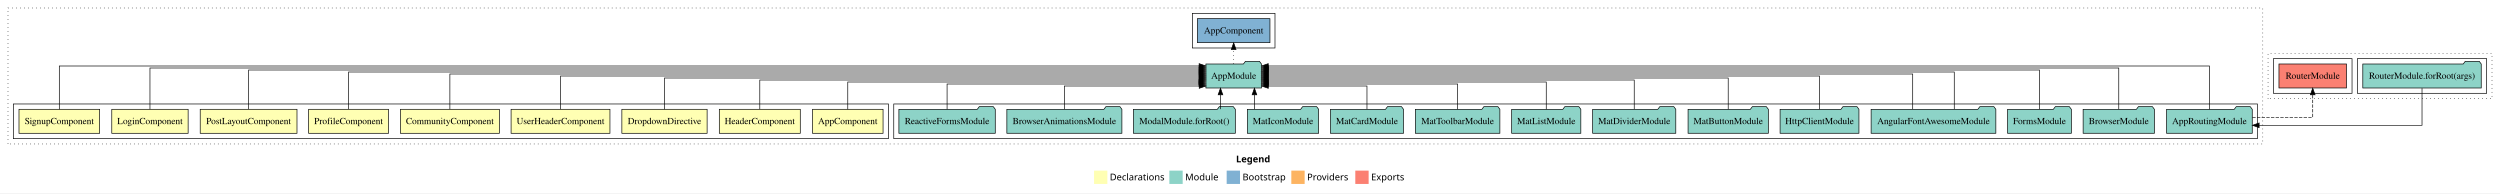
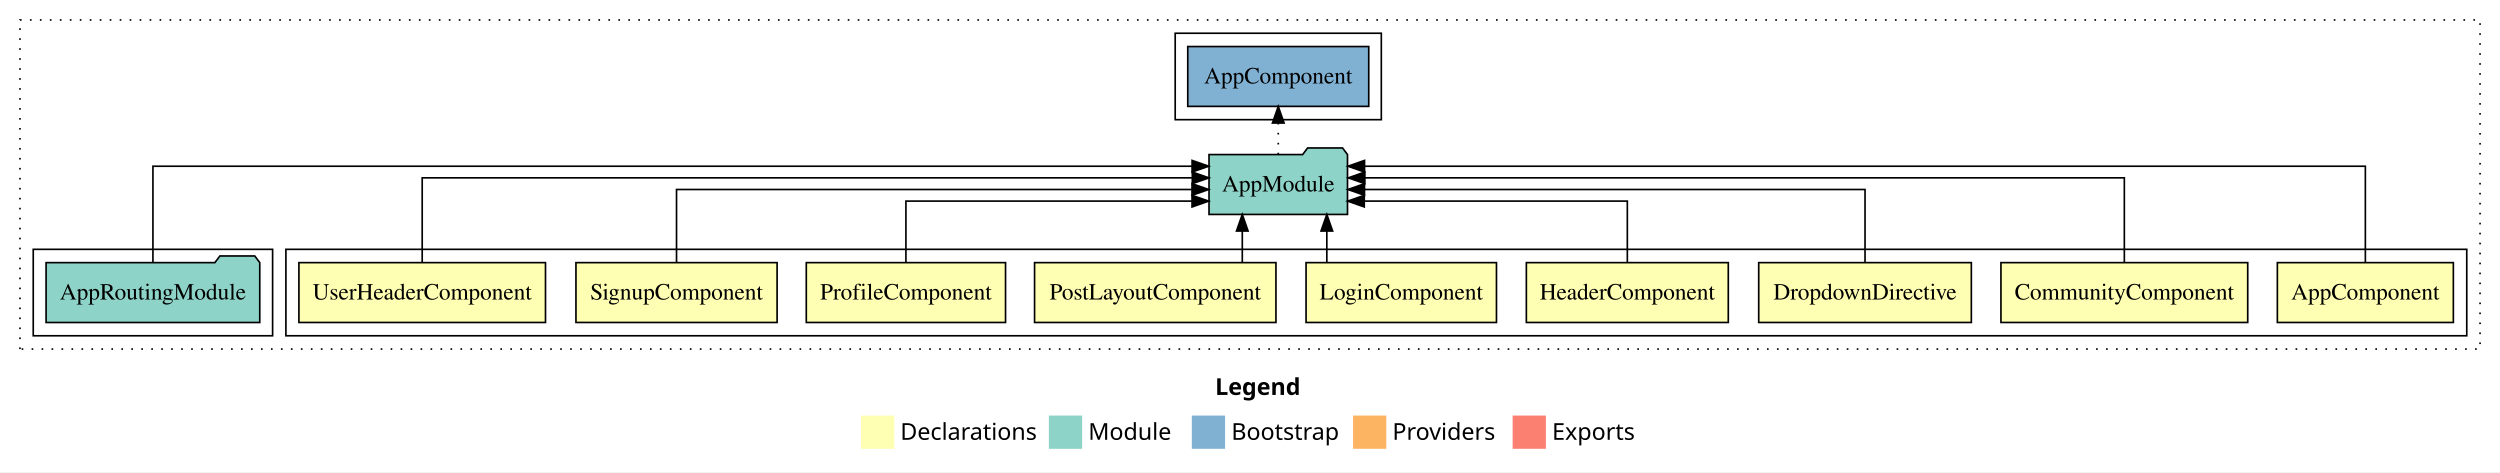
- <svg xmlns="http://www.w3.org/2000/svg" width="3751pt" height="290pt" viewBox="0.00 0.00 3751.00 290.00">
-   <g id="graph0" class="graph" transform="scale(1 1) rotate(0) translate(4 286)">
-     <polygon fill="#ffffff" stroke="transparent" points="-4,4 -4,-286 3747,-286 3747,4 -4,4" />
-     <text text-anchor="start" x="1850.509" y="-42.4" font-family="sans-serif" font-weight="bold" font-size="14.00" fill="#000000">Legend</text>
-     <polygon fill="#ffffb3" stroke="transparent" points="1637.5,-10 1637.5,-30 1657.5,-30 1657.5,-10 1637.5,-10" />
-     <text text-anchor="start" x="1661.129" y="-15.4" font-family="sans-serif" font-size="14.00" fill="#000000">  Declarations</text>
-     <polygon fill="#8dd3c7" stroke="transparent" points="1750.5,-10 1750.5,-30 1770.5,-30 1770.5,-10 1750.5,-10" />
-     <text text-anchor="start" x="1774.225" y="-15.4" font-family="sans-serif" font-size="14.00" fill="#000000">  Module</text>
-     <polygon fill="#80b1d3" stroke="transparent" points="1836.5,-10 1836.5,-30 1856.5,-30 1856.5,-10 1836.5,-10" />
-     <text text-anchor="start" x="1860.281" y="-15.4" font-family="sans-serif" font-size="14.00" fill="#000000">  Bootstrap</text>
-     <polygon fill="#fdb462" stroke="transparent" points="1933.5,-10 1933.5,-30 1953.5,-30 1953.5,-10 1933.5,-10" />
-     <text text-anchor="start" x="1957.173" y="-15.4" font-family="sans-serif" font-size="14.00" fill="#000000">  Providers</text>
-     <polygon fill="#fb8072" stroke="transparent" points="2029.5,-10 2029.5,-30 2049.5,-30 2049.5,-10 2029.5,-10" />
-     <text text-anchor="start" x="2053.226" y="-15.4" font-family="sans-serif" font-size="14.00" fill="#000000">  Exports</text>
+ <svg xmlns="http://www.w3.org/2000/svg" width="1504pt" height="284pt" viewBox="0.00 0.00 1504.00 284.00">
+   <g id="graph0" class="graph" transform="scale(1 1) rotate(0) translate(4 280)">
+     <polygon fill="#ffffff" stroke="transparent" points="-4,4 -4,-280 1500,-280 1500,4 -4,4" />
+     <text text-anchor="start" x="727.009" y="-42.4" font-family="sans-serif" font-weight="bold" font-size="14.00" fill="#000000">Legend</text>
+     <polygon fill="#ffffb3" stroke="transparent" points="514,-10 514,-30 534,-30 534,-10 514,-10" />
+     <text text-anchor="start" x="537.629" y="-15.4" font-family="sans-serif" font-size="14.00" fill="#000000">  Declarations</text>
+     <polygon fill="#8dd3c7" stroke="transparent" points="627,-10 627,-30 647,-30 647,-10 627,-10" />
+     <text text-anchor="start" x="650.725" y="-15.4" font-family="sans-serif" font-size="14.00" fill="#000000">  Module</text>
+     <polygon fill="#80b1d3" stroke="transparent" points="713,-10 713,-30 733,-30 733,-10 713,-10" />
+     <text text-anchor="start" x="736.781" y="-15.4" font-family="sans-serif" font-size="14.00" fill="#000000">  Bootstrap</text>
+     <polygon fill="#fdb462" stroke="transparent" points="810,-10 810,-30 830,-30 830,-10 810,-10" />
+     <text text-anchor="start" x="833.673" y="-15.4" font-family="sans-serif" font-size="14.00" fill="#000000">  Providers</text>
+     <polygon fill="#fb8072" stroke="transparent" points="906,-10 906,-30 926,-30 926,-10 906,-10" />
+     <text text-anchor="start" x="929.726" y="-15.4" font-family="sans-serif" font-size="14.00" fill="#000000">  Exports</text>
    <g id="clust1" class="cluster">
-       <polygon fill="none" stroke="#000000" stroke-dasharray="1,5" points="8,-70 8,-274 3391,-274 3391,-70 8,-70" />
+       <polygon fill="none" stroke="#000000" stroke-dasharray="1,5" points="8,-70 8,-268 1488,-268 1488,-70 8,-70" />
    </g>
    <g id="clust2" class="cluster">
-       <polygon fill="none" stroke="#000000" points="16,-78 16,-130 1329,-130 1329,-78 16,-78" />
+       <polygon fill="none" stroke="#000000" points="168,-78 168,-130 1480,-130 1480,-78 168,-78" />
    </g>
    <g id="clust12" class="cluster">
-       <polygon fill="none" stroke="#000000" points="1337,-78 1337,-130 3383,-130 3383,-78 1337,-78" />
+       <polygon fill="none" stroke="#000000" points="16,-78 16,-130 160,-130 160,-78 16,-78" />
    </g>
    <g id="clust14" class="cluster">
-       <polygon fill="none" stroke="#000000" points="1785,-214 1785,-266 1909,-266 1909,-214 1785,-214" />
-     </g>
-     <g id="clust16" class="cluster">
-       <polygon fill="none" stroke="#000000" stroke-dasharray="1,5" points="3399,-138 3399,-206 3735,-206 3735,-138 3399,-138" />
-     </g>
-     <g id="clust18" class="cluster">
-       <polygon fill="none" stroke="#000000" points="3533,-146 3533,-198 3727,-198 3727,-146 3533,-146" />
-     </g>
-     <g id="clust19" class="cluster">
-       <polygon fill="none" stroke="#000000" points="3407,-146 3407,-198 3525,-198 3525,-146 3407,-146" />
+       <polygon fill="none" stroke="#000000" points="703,-208 703,-260 827,-260 827,-208 703,-208" />
    </g>
    <g id="node1" class="node">
-       <polygon fill="#ffffb3" stroke="#000000" points="1320.94,-122 1215.06,-122 1215.06,-86 1320.94,-86 1320.94,-122" />
-       <text text-anchor="middle" x="1268" y="-99.8" font-family="Times,serif" font-size="14.00" fill="#000000">AppComponent</text>
+       <polygon fill="#ffffb3" stroke="#000000" points="1471.94,-122 1366.06,-122 1366.06,-86 1471.94,-86 1471.94,-122" />
+       <text text-anchor="middle" x="1419" y="-99.8" font-family="Times,serif" font-size="14.00" fill="#000000">AppComponent</text>
    </g>
    <g id="node10" class="node">
-       <polygon fill="#8dd3c7" stroke="#000000" points="1888.657,-190 1885.657,-194 1864.657,-194 1861.657,-190 1805.343,-190 1805.343,-154 1888.657,-154 1888.657,-190" />
-       <text text-anchor="middle" x="1847" y="-167.8" font-family="Times,serif" font-size="14.00" fill="#000000">AppModule</text>
+       <polygon fill="#8dd3c7" stroke="#000000" points="806.657,-187 803.657,-191 782.657,-191 779.657,-187 723.343,-187 723.343,-151 806.657,-151 806.657,-187" />
+       <text text-anchor="middle" x="765" y="-164.8" font-family="Times,serif" font-size="14.00" fill="#000000">AppModule</text>
    </g>
    <g id="edge1" class="edge">
-       <path fill="none" stroke="#000000" d="M1268,-122.022C1268,-139.373 1268,-163 1268,-163 1268,-163 1794.893,-163 1794.893,-163" />
-       <polygon fill="#000000" stroke="#000000" points="1794.893,-166.5 1804.893,-163 1794.893,-159.5 1794.893,-166.5" />
+       <path fill="none" stroke="#000000" d="M1419,-122.011C1419,-144.485 1419,-180 1419,-180 1419,-180 816.905,-180 816.905,-180" />
+       <polygon fill="#000000" stroke="#000000" points="816.906,-176.5 806.905,-180 816.905,-183.5 816.906,-176.5" />
    </g>
    <g id="node2" class="node">
-       <polygon fill="#ffffb3" stroke="#000000" points="1196.744,-122 1075.256,-122 1075.256,-86 1196.744,-86 1196.744,-122" />
-       <text text-anchor="middle" x="1136" y="-99.8" font-family="Times,serif" font-size="14.00" fill="#000000">HeaderComponent</text>
+       <polygon fill="#ffffb3" stroke="#000000" points="1348.232,-122 1199.768,-122 1199.768,-86 1348.232,-86 1348.232,-122" />
+       <text text-anchor="middle" x="1274" y="-99.8" font-family="Times,serif" font-size="14.00" fill="#000000">CommunityComponent</text>
    </g>
    <g id="edge2" class="edge">
-       <path fill="none" stroke="#000000" d="M1136,-122.267C1136,-140.555 1136,-166 1136,-166 1136,-166 1795.178,-166 1795.178,-166" />
-       <polygon fill="#000000" stroke="#000000" points="1795.178,-169.5 1805.178,-166 1795.178,-162.5 1795.178,-169.5" />
+       <path fill="none" stroke="#000000" d="M1274,-122.129C1274,-142.572 1274,-173 1274,-173 1274,-173 817.087,-173 817.087,-173" />
+       <polygon fill="#000000" stroke="#000000" points="817.087,-169.5 807.087,-173 817.087,-176.5 817.087,-169.5" />
    </g>
    <g id="node3" class="node">
-       <polygon fill="#ffffb3" stroke="#000000" points="1056.957,-122 929.043,-122 929.043,-86 1056.957,-86 1056.957,-122" />
-       <text text-anchor="middle" x="993" y="-99.8" font-family="Times,serif" font-size="14.00" fill="#000000">DropdownDirective</text>
+       <polygon fill="#ffffb3" stroke="#000000" points="1181.957,-122 1054.043,-122 1054.043,-86 1181.957,-86 1181.957,-122" />
+       <text text-anchor="middle" x="1118" y="-99.8" font-family="Times,serif" font-size="14.00" fill="#000000">DropdownDirective</text>
    </g>
    <g id="edge3" class="edge">
-       <path fill="none" stroke="#000000" d="M993,-122.106C993,-141.339 993,-169 993,-169 993,-169 1795.232,-169 1795.232,-169" />
-       <polygon fill="#000000" stroke="#000000" points="1795.232,-172.5 1805.232,-169 1795.232,-165.5 1795.232,-172.5" />
+       <path fill="none" stroke="#000000" d="M1118,-122.267C1118,-140.555 1118,-166 1118,-166 1118,-166 816.88,-166 816.88,-166" />
+       <polygon fill="#000000" stroke="#000000" points="816.88,-162.5 806.88,-166 816.88,-169.5 816.88,-162.5" />
    </g>
    <g id="node4" class="node">
-       <polygon fill="#ffffb3" stroke="#000000" points="911.17,-122 762.83,-122 762.83,-86 911.17,-86 911.17,-122" />
-       <text text-anchor="middle" x="837" y="-99.8" font-family="Times,serif" font-size="14.00" fill="#000000">UserHeaderComponent</text>
+       <polygon fill="#ffffb3" stroke="#000000" points="1035.744,-122 914.256,-122 914.256,-86 1035.744,-86 1035.744,-122" />
+       <text text-anchor="middle" x="975" y="-99.8" font-family="Times,serif" font-size="14.00" fill="#000000">HeaderComponent</text>
    </g>
    <g id="edge4" class="edge">
-       <path fill="none" stroke="#000000" d="M837,-122.223C837,-142.365 837,-172 837,-172 837,-172 1795.206,-172 1795.206,-172" />
-       <polygon fill="#000000" stroke="#000000" points="1795.206,-175.5 1805.206,-172 1795.206,-168.5 1795.206,-175.5" />
+       <path fill="none" stroke="#000000" d="M975,-122.009C975,-138.049 975,-159 975,-159 975,-159 816.74,-159 816.74,-159" />
+       <polygon fill="#000000" stroke="#000000" points="816.74,-155.5 806.74,-159 816.74,-162.5 816.74,-155.5" />
    </g>
    <g id="node5" class="node">
-       <polygon fill="#ffffb3" stroke="#000000" points="745.232,-122 596.768,-122 596.768,-86 745.232,-86 745.232,-122" />
-       <text text-anchor="middle" x="671" y="-99.8" font-family="Times,serif" font-size="14.00" fill="#000000">CommunityComponent</text>
+       <polygon fill="#ffffb3" stroke="#000000" points="896.276,-122 781.724,-122 781.724,-86 896.276,-86 896.276,-122" />
+       <text text-anchor="middle" x="839" y="-99.8" font-family="Times,serif" font-size="14.00" fill="#000000">LoginComponent</text>
    </g>
    <g id="edge5" class="edge">
-       <path fill="none" stroke="#000000" d="M671,-122.284C671,-143.321 671,-175 671,-175 671,-175 1795.146,-175 1795.146,-175" />
-       <polygon fill="#000000" stroke="#000000" points="1795.146,-178.5 1805.146,-175 1795.146,-171.5 1795.146,-178.5" />
+       <path fill="none" stroke="#000000" d="M794.22,-122.106C794.22,-122.106 794.22,-140.991 794.22,-140.991" />
+       <polygon fill="#000000" stroke="#000000" points="790.72,-140.991 794.22,-150.991 797.72,-140.991 790.72,-140.991" />
    </g>
    <g id="node6" class="node">
-       <polygon fill="#ffffb3" stroke="#000000" points="578.933,-122 459.067,-122 459.067,-86 578.933,-86 578.933,-122" />
-       <text text-anchor="middle" x="519" y="-99.8" font-family="Times,serif" font-size="14.00" fill="#000000">ProfileComponent</text>
+       <polygon fill="#ffffb3" stroke="#000000" points="763.608,-122 618.392,-122 618.392,-86 763.608,-86 763.608,-122" />
+       <text text-anchor="middle" x="691" y="-99.8" font-family="Times,serif" font-size="14.00" fill="#000000">PostLayoutComponent</text>
    </g>
    <g id="edge6" class="edge">
-       <path fill="none" stroke="#000000" d="M519,-122.292C519,-144.206 519,-178 519,-178 519,-178 1795.062,-178 1795.062,-178" />
-       <polygon fill="#000000" stroke="#000000" points="1795.062,-181.5 1805.062,-178 1795.062,-174.5 1795.062,-181.5" />
+       <path fill="none" stroke="#000000" d="M743.363,-122.106C743.363,-122.106 743.363,-140.991 743.363,-140.991" />
+       <polygon fill="#000000" stroke="#000000" points="739.863,-140.991 743.363,-150.991 746.863,-140.991 739.863,-140.991" />
    </g>
    <g id="node7" class="node">
-       <polygon fill="#ffffb3" stroke="#000000" points="441.608,-122 296.392,-122 296.392,-86 441.608,-86 441.608,-122" />
-       <text text-anchor="middle" x="369" y="-99.8" font-family="Times,serif" font-size="14.00" fill="#000000">PostLayoutComponent</text>
+       <polygon fill="#ffffb3" stroke="#000000" points="600.933,-122 481.067,-122 481.067,-86 600.933,-86 600.933,-122" />
+       <text text-anchor="middle" x="541" y="-99.8" font-family="Times,serif" font-size="14.00" fill="#000000">ProfileComponent</text>
    </g>
    <g id="edge7" class="edge">
-       <path fill="none" stroke="#000000" d="M369,-122.248C369,-145.018 369,-181 369,-181 369,-181 1795.147,-181 1795.147,-181" />
-       <polygon fill="#000000" stroke="#000000" points="1795.147,-184.5 1805.147,-181 1795.147,-177.5 1795.147,-184.5" />
+       <path fill="none" stroke="#000000" d="M541,-122.009C541,-138.049 541,-159 541,-159 541,-159 713.13,-159 713.13,-159" />
+       <polygon fill="#000000" stroke="#000000" points="713.13,-162.5 723.13,-159 713.13,-155.5 713.13,-162.5" />
    </g>
    <g id="node8" class="node">
-       <polygon fill="#ffffb3" stroke="#000000" points="278.276,-122 163.724,-122 163.724,-86 278.276,-86 278.276,-122" />
-       <text text-anchor="middle" x="221" y="-99.8" font-family="Times,serif" font-size="14.00" fill="#000000">LoginComponent</text>
+       <polygon fill="#ffffb3" stroke="#000000" points="463.506,-122 342.494,-122 342.494,-86 463.506,-86 463.506,-122" />
+       <text text-anchor="middle" x="403" y="-99.8" font-family="Times,serif" font-size="14.00" fill="#000000">SignupComponent</text>
    </g>
    <g id="edge8" class="edge">
-       <path fill="none" stroke="#000000" d="M221,-122.153C221,-145.757 221,-184 221,-184 221,-184 1795.172,-184 1795.172,-184" />
-       <polygon fill="#000000" stroke="#000000" points="1795.173,-187.5 1805.172,-184 1795.172,-180.5 1795.173,-187.5" />
+       <path fill="none" stroke="#000000" d="M403,-122.267C403,-140.555 403,-166 403,-166 403,-166 713.12,-166 713.12,-166" />
+       <polygon fill="#000000" stroke="#000000" points="713.12,-169.5 723.12,-166 713.12,-162.5 713.12,-169.5" />
    </g>
    <g id="node9" class="node">
-       <polygon fill="#ffffb3" stroke="#000000" points="145.506,-122 24.494,-122 24.494,-86 145.506,-86 145.506,-122" />
-       <text text-anchor="middle" x="85" y="-99.8" font-family="Times,serif" font-size="14.00" fill="#000000">SignupComponent</text>
+       <polygon fill="#ffffb3" stroke="#000000" points="324.17,-122 175.83,-122 175.83,-86 324.17,-86 324.17,-122" />
+       <text text-anchor="middle" x="250" y="-99.8" font-family="Times,serif" font-size="14.00" fill="#000000">UserHeaderComponent</text>
    </g>
    <g id="edge9" class="edge">
-       <path fill="none" stroke="#000000" d="M85,-122.01C85,-146.421 85,-187 85,-187 85,-187 1795.183,-187 1795.183,-187" />
-       <polygon fill="#000000" stroke="#000000" points="1795.183,-190.5 1805.183,-187 1795.183,-183.5 1795.183,-190.5" />
+       <path fill="none" stroke="#000000" d="M250,-122.129C250,-142.572 250,-173 250,-173 250,-173 713.292,-173 713.292,-173" />
+       <polygon fill="#000000" stroke="#000000" points="713.292,-176.5 723.292,-173 713.292,-169.5 713.292,-176.5" />
    </g>
-     <g id="node25" class="node">
-       <polygon fill="#80b1d3" stroke="#000000" points="1901.439,-258 1792.561,-258 1792.561,-222 1901.439,-222 1901.439,-258" />
-       <text text-anchor="middle" x="1847" y="-235.8" font-family="Times,serif" font-size="14.00" fill="#000000">AppComponent </text>
+     <g id="node12" class="node">
+       <polygon fill="#80b1d3" stroke="#000000" points="819.439,-252 710.561,-252 710.561,-216 819.439,-216 819.439,-252" />
+       <text text-anchor="middle" x="765" y="-229.8" font-family="Times,serif" font-size="14.00" fill="#000000">AppComponent </text>
    </g>
-     <g id="edge25" class="edge">
-       <path fill="none" stroke="#000000" stroke-dasharray="1,5" d="M1847,-190.223C1847,-190.223 1847,-211.727 1847,-211.727" />
-       <polygon fill="#000000" stroke="#000000" points="1843.5,-211.727 1847,-221.727 1850.5,-211.727 1843.5,-211.727" />
+     <g id="edge11" class="edge">
+       <path fill="none" stroke="#000000" stroke-dasharray="1,5" d="M765,-187.106C765,-187.106 765,-205.991 765,-205.991" />
+       <polygon fill="#000000" stroke="#000000" points="761.5,-205.991 765,-215.991 768.5,-205.991 761.5,-205.991" />
    </g>
    <g id="node11" class="node">
-       <polygon fill="#8dd3c7" stroke="#000000" points="3228.473,-122 3225.473,-126 3204.473,-126 3201.473,-122 3121.527,-122 3121.527,-86 3228.473,-86 3228.473,-122" />
-       <text text-anchor="middle" x="3175" y="-99.8" font-family="Times,serif" font-size="14.00" fill="#000000">BrowserModule</text>
+       <polygon fill="#8dd3c7" stroke="#000000" points="152.274,-122 149.274,-126 128.274,-126 125.274,-122 23.726,-122 23.726,-86 152.274,-86 152.274,-122" />
+       <text text-anchor="middle" x="88" y="-99.8" font-family="Times,serif" font-size="14.00" fill="#000000">AppRoutingModule</text>
    </g>
    <g id="edge10" class="edge">
-       <path fill="none" stroke="#000000" d="M3175,-122.153C3175,-145.757 3175,-184 3175,-184 3175,-184 1898.938,-184 1898.938,-184" />
-       <polygon fill="#000000" stroke="#000000" points="1898.938,-180.5 1888.938,-184 1898.938,-187.5 1898.938,-180.5" />
-     </g>
-     <g id="node12" class="node">
-       <polygon fill="#8dd3c7" stroke="#000000" points="3375.274,-122 3372.274,-126 3351.274,-126 3348.274,-122 3246.726,-122 3246.726,-86 3375.274,-86 3375.274,-122" />
-       <text text-anchor="middle" x="3311" y="-99.8" font-family="Times,serif" font-size="14.00" fill="#000000">AppRoutingModule</text>
-     </g>
-     <g id="edge11" class="edge">
-       <path fill="none" stroke="#000000" d="M3311,-122.01C3311,-146.421 3311,-187 3311,-187 3311,-187 1898.845,-187 1898.845,-187" />
-       <polygon fill="#000000" stroke="#000000" points="1898.845,-183.5 1888.845,-187 1898.845,-190.5 1898.845,-183.5" />
-     </g>
-     <g id="node27" class="node">
-       <polygon fill="#fb8072" stroke="#000000" points="3516.652,-190 3415.348,-190 3415.348,-154 3516.652,-154 3516.652,-190" />
-       <text text-anchor="middle" x="3466" y="-167.8" font-family="Times,serif" font-size="14.00" fill="#000000">RouterModule </text>
-     </g>
-     <g id="edge27" class="edge">
-       <path fill="none" stroke="#000000" stroke-dasharray="5,2" d="M3375.387,-110C3417.973,-110 3466,-110 3466,-110 3466,-110 3466,-143.733 3466,-143.733" />
-       <polygon fill="#000000" stroke="#000000" points="3462.5,-143.733 3466,-153.733 3469.5,-143.733 3462.5,-143.733" />
-     </g>
-     <g id="node13" class="node">
-       <polygon fill="#8dd3c7" stroke="#000000" points="2990.573,-122 2987.573,-126 2966.573,-126 2963.573,-122 2803.427,-122 2803.427,-86 2990.573,-86 2990.573,-122" />
-       <text text-anchor="middle" x="2897" y="-99.8" font-family="Times,serif" font-size="14.00" fill="#000000">AngularFontAwesomeModule</text>
-     </g>
-     <g id="edge12" class="edge">
-       <path fill="none" stroke="#000000" d="M2865.821,-122.284C2865.821,-143.321 2865.821,-175 2865.821,-175 2865.821,-175 1898.838,-175 1898.838,-175" />
-       <polygon fill="#000000" stroke="#000000" points="1898.838,-171.5 1888.838,-175 1898.838,-178.5 1898.838,-171.5" />
-     </g>
-     <g id="edge14" class="edge">
-       <path fill="none" stroke="#000000" d="M2928.179,-122.292C2928.179,-144.206 2928.179,-178 2928.179,-178 2928.179,-178 1898.721,-178 1898.721,-178" />
-       <polygon fill="#000000" stroke="#000000" points="1898.721,-174.5 1888.721,-178 1898.721,-181.5 1898.721,-174.5" />
-     </g>
-     <g id="node14" class="node">
-       <polygon fill="#8dd3c7" stroke="#000000" points="2785.161,-122 2782.161,-126 2761.161,-126 2758.161,-122 2666.839,-122 2666.839,-86 2785.161,-86 2785.161,-122" />
-       <text text-anchor="middle" x="2726" y="-99.8" font-family="Times,serif" font-size="14.00" fill="#000000">HttpClientModule</text>
-     </g>
-     <g id="edge13" class="edge">
-       <path fill="none" stroke="#000000" d="M2726,-122.223C2726,-142.365 2726,-172 2726,-172 2726,-172 1898.805,-172 1898.805,-172" />
-       <polygon fill="#000000" stroke="#000000" points="1898.805,-168.5 1888.805,-172 1898.805,-175.5 1898.805,-168.5" />
-     </g>
-     <g id="node15" class="node">
-       <polygon fill="#8dd3c7" stroke="#000000" points="2649.218,-122 2646.218,-126 2625.218,-126 2622.218,-122 2528.782,-122 2528.782,-86 2649.218,-86 2649.218,-122" />
-       <text text-anchor="middle" x="2589" y="-99.8" font-family="Times,serif" font-size="14.00" fill="#000000">MatButtonModule</text>
-     </g>
-     <g id="edge15" class="edge">
-       <path fill="none" stroke="#000000" d="M2589,-122.106C2589,-141.339 2589,-169 2589,-169 2589,-169 1898.751,-169 1898.751,-169" />
-       <polygon fill="#000000" stroke="#000000" points="1898.751,-165.5 1888.751,-169 1898.751,-172.5 1898.751,-165.5" />
-     </g>
-     <g id="node16" class="node">
-       <polygon fill="#8dd3c7" stroke="#000000" points="2510.363,-122 2507.363,-126 2486.363,-126 2483.363,-122 2385.637,-122 2385.637,-86 2510.363,-86 2510.363,-122" />
-       <text text-anchor="middle" x="2448" y="-99.8" font-family="Times,serif" font-size="14.00" fill="#000000">MatDividerModule</text>
-     </g>
-     <g id="edge16" class="edge">
-       <path fill="none" stroke="#000000" d="M2448,-122.267C2448,-140.555 2448,-166 2448,-166 2448,-166 1898.784,-166 1898.784,-166" />
-       <polygon fill="#000000" stroke="#000000" points="1898.784,-162.5 1888.784,-166 1898.784,-169.5 1898.784,-162.5" />
-     </g>
-     <g id="node17" class="node">
-       <polygon fill="#8dd3c7" stroke="#000000" points="2367.878,-122 2364.878,-126 2343.878,-126 2340.878,-122 2264.122,-122 2264.122,-86 2367.878,-86 2367.878,-122" />
-       <text text-anchor="middle" x="2316" y="-99.8" font-family="Times,serif" font-size="14.00" fill="#000000">MatListModule</text>
-     </g>
-     <g id="edge17" class="edge">
-       <path fill="none" stroke="#000000" d="M2316,-122.022C2316,-139.373 2316,-163 2316,-163 2316,-163 1899.033,-163 1899.033,-163" />
-       <polygon fill="#000000" stroke="#000000" points="1899.033,-159.5 1889.033,-163 1899.033,-166.5 1899.033,-159.5" />
-     </g>
-     <g id="node18" class="node">
-       <polygon fill="#8dd3c7" stroke="#000000" points="2246.419,-122 2243.419,-126 2222.419,-126 2219.419,-122 2119.581,-122 2119.581,-86 2246.419,-86 2246.419,-122" />
-       <text text-anchor="middle" x="2183" y="-99.8" font-family="Times,serif" font-size="14.00" fill="#000000">MatToolbarModule</text>
-     </g>
-     <g id="edge18" class="edge">
-       <path fill="none" stroke="#000000" d="M2183,-122.027C2183,-138.398 2183,-160 2183,-160 2183,-160 1898.875,-160 1898.875,-160" />
-       <polygon fill="#000000" stroke="#000000" points="1898.875,-156.5 1888.875,-160 1898.875,-163.5 1898.875,-156.5" />
-     </g>
-     <g id="node19" class="node">
-       <polygon fill="#8dd3c7" stroke="#000000" points="2101.812,-122 2098.812,-126 2077.812,-126 2074.812,-122 1992.188,-122 1992.188,-86 2101.812,-86 2101.812,-122" />
-       <text text-anchor="middle" x="2047" y="-99.8" font-family="Times,serif" font-size="14.00" fill="#000000">MatCardModule</text>
-     </g>
-     <g id="edge19" class="edge">
-       <path fill="none" stroke="#000000" d="M2047,-122.24C2047,-137.571 2047,-157 2047,-157 2047,-157 1898.927,-157 1898.927,-157" />
-       <polygon fill="#000000" stroke="#000000" points="1898.927,-153.5 1888.927,-157 1898.927,-160.5 1898.927,-153.5" />
-     </g>
-     <g id="node20" class="node">
-       <polygon fill="#8dd3c7" stroke="#000000" points="1974.475,-122 1971.475,-126 1950.475,-126 1947.475,-122 1867.525,-122 1867.525,-86 1974.475,-86 1974.475,-122" />
-       <text text-anchor="middle" x="1921" y="-99.8" font-family="Times,serif" font-size="14.00" fill="#000000">MatIconModule</text>
-     </g>
-     <g id="edge20" class="edge">
-       <path fill="none" stroke="#000000" d="M1878.17,-122.223C1878.17,-122.223 1878.17,-143.727 1878.17,-143.727" />
-       <polygon fill="#000000" stroke="#000000" points="1874.67,-143.727 1878.17,-153.727 1881.67,-143.727 1874.67,-143.727" />
-     </g>
-     <g id="node21" class="node">
-       <polygon fill="#8dd3c7" stroke="#000000" points="1849.47,-122 1846.47,-126 1825.47,-126 1822.47,-122 1696.53,-122 1696.53,-86 1849.47,-86 1849.47,-122" />
-       <text text-anchor="middle" x="1773" y="-99.8" font-family="Times,serif" font-size="14.00" fill="#000000">ModalModule.forRoot()</text>
-     </g>
-     <g id="edge21" class="edge">
-       <path fill="none" stroke="#000000" d="M1827.203,-122.223C1827.203,-122.223 1827.203,-143.727 1827.203,-143.727" />
-       <polygon fill="#000000" stroke="#000000" points="1823.703,-143.727 1827.203,-153.727 1830.703,-143.727 1823.703,-143.727" />
-     </g>
-     <g id="node22" class="node">
-       <polygon fill="#8dd3c7" stroke="#000000" points="1679.302,-122 1676.302,-126 1655.302,-126 1652.302,-122 1506.698,-122 1506.698,-86 1679.302,-86 1679.302,-122" />
-       <text text-anchor="middle" x="1593" y="-99.8" font-family="Times,serif" font-size="14.00" fill="#000000">BrowserAnimationsModule</text>
-     </g>
-     <g id="edge22" class="edge">
-       <path fill="none" stroke="#000000" d="M1593,-122.24C1593,-137.571 1593,-157 1593,-157 1593,-157 1795.341,-157 1795.341,-157" />
-       <polygon fill="#000000" stroke="#000000" points="1795.341,-160.5 1805.341,-157 1795.341,-153.5 1795.341,-160.5" />
-     </g>
-     <g id="node23" class="node">
-       <polygon fill="#8dd3c7" stroke="#000000" points="1489.305,-122 1486.305,-126 1465.305,-126 1462.305,-122 1344.695,-122 1344.695,-86 1489.305,-86 1489.305,-122" />
-       <text text-anchor="middle" x="1417" y="-99.8" font-family="Times,serif" font-size="14.00" fill="#000000">ReactiveFormsModule</text>
-     </g>
-     <g id="edge23" class="edge">
-       <path fill="none" stroke="#000000" d="M1417,-122.027C1417,-138.398 1417,-160 1417,-160 1417,-160 1794.987,-160 1794.987,-160" />
-       <polygon fill="#000000" stroke="#000000" points="1794.987,-163.5 1804.987,-160 1794.987,-156.5 1794.987,-163.5" />
-     </g>
-     <g id="node24" class="node">
-       <polygon fill="#8dd3c7" stroke="#000000" points="3103.829,-122 3100.829,-126 3079.829,-126 3076.829,-122 3008.171,-122 3008.171,-86 3103.829,-86 3103.829,-122" />
-       <text text-anchor="middle" x="3056" y="-99.8" font-family="Times,serif" font-size="14.00" fill="#000000">FormsModule</text>
-     </g>
-     <g id="edge24" class="edge">
-       <path fill="none" stroke="#000000" d="M3056,-122.248C3056,-145.018 3056,-181 3056,-181 3056,-181 1898.968,-181 1898.968,-181" />
-       <polygon fill="#000000" stroke="#000000" points="1898.968,-177.5 1888.968,-181 1898.968,-184.5 1898.968,-177.5" />
-     </g>
-     <g id="node26" class="node">
-       <polygon fill="#8dd3c7" stroke="#000000" points="3718.842,-190 3715.842,-194 3694.842,-194 3691.842,-190 3541.158,-190 3541.158,-154 3718.842,-154 3718.842,-190" />
-       <text text-anchor="middle" x="3630" y="-167.8" font-family="Times,serif" font-size="14.00" fill="#000000">RouterModule.forRoot(args)</text>
-     </g>
-     <g id="edge26" class="edge">
-       <path fill="none" stroke="#000000" d="M3630,-153.708C3630,-131.794 3630,-98 3630,-98 3630,-98 3385.554,-98 3385.554,-98" />
-       <polygon fill="#000000" stroke="#000000" points="3385.554,-94.5 3375.554,-98 3385.554,-101.5 3385.554,-94.5" />
+       <path fill="none" stroke="#000000" d="M88,-122.011C88,-144.485 88,-180 88,-180 88,-180 713.162,-180 713.162,-180" />
+       <polygon fill="#000000" stroke="#000000" points="713.162,-183.5 723.162,-180 713.162,-176.5 713.162,-183.5" />
    </g>
  </g>
</svg>
